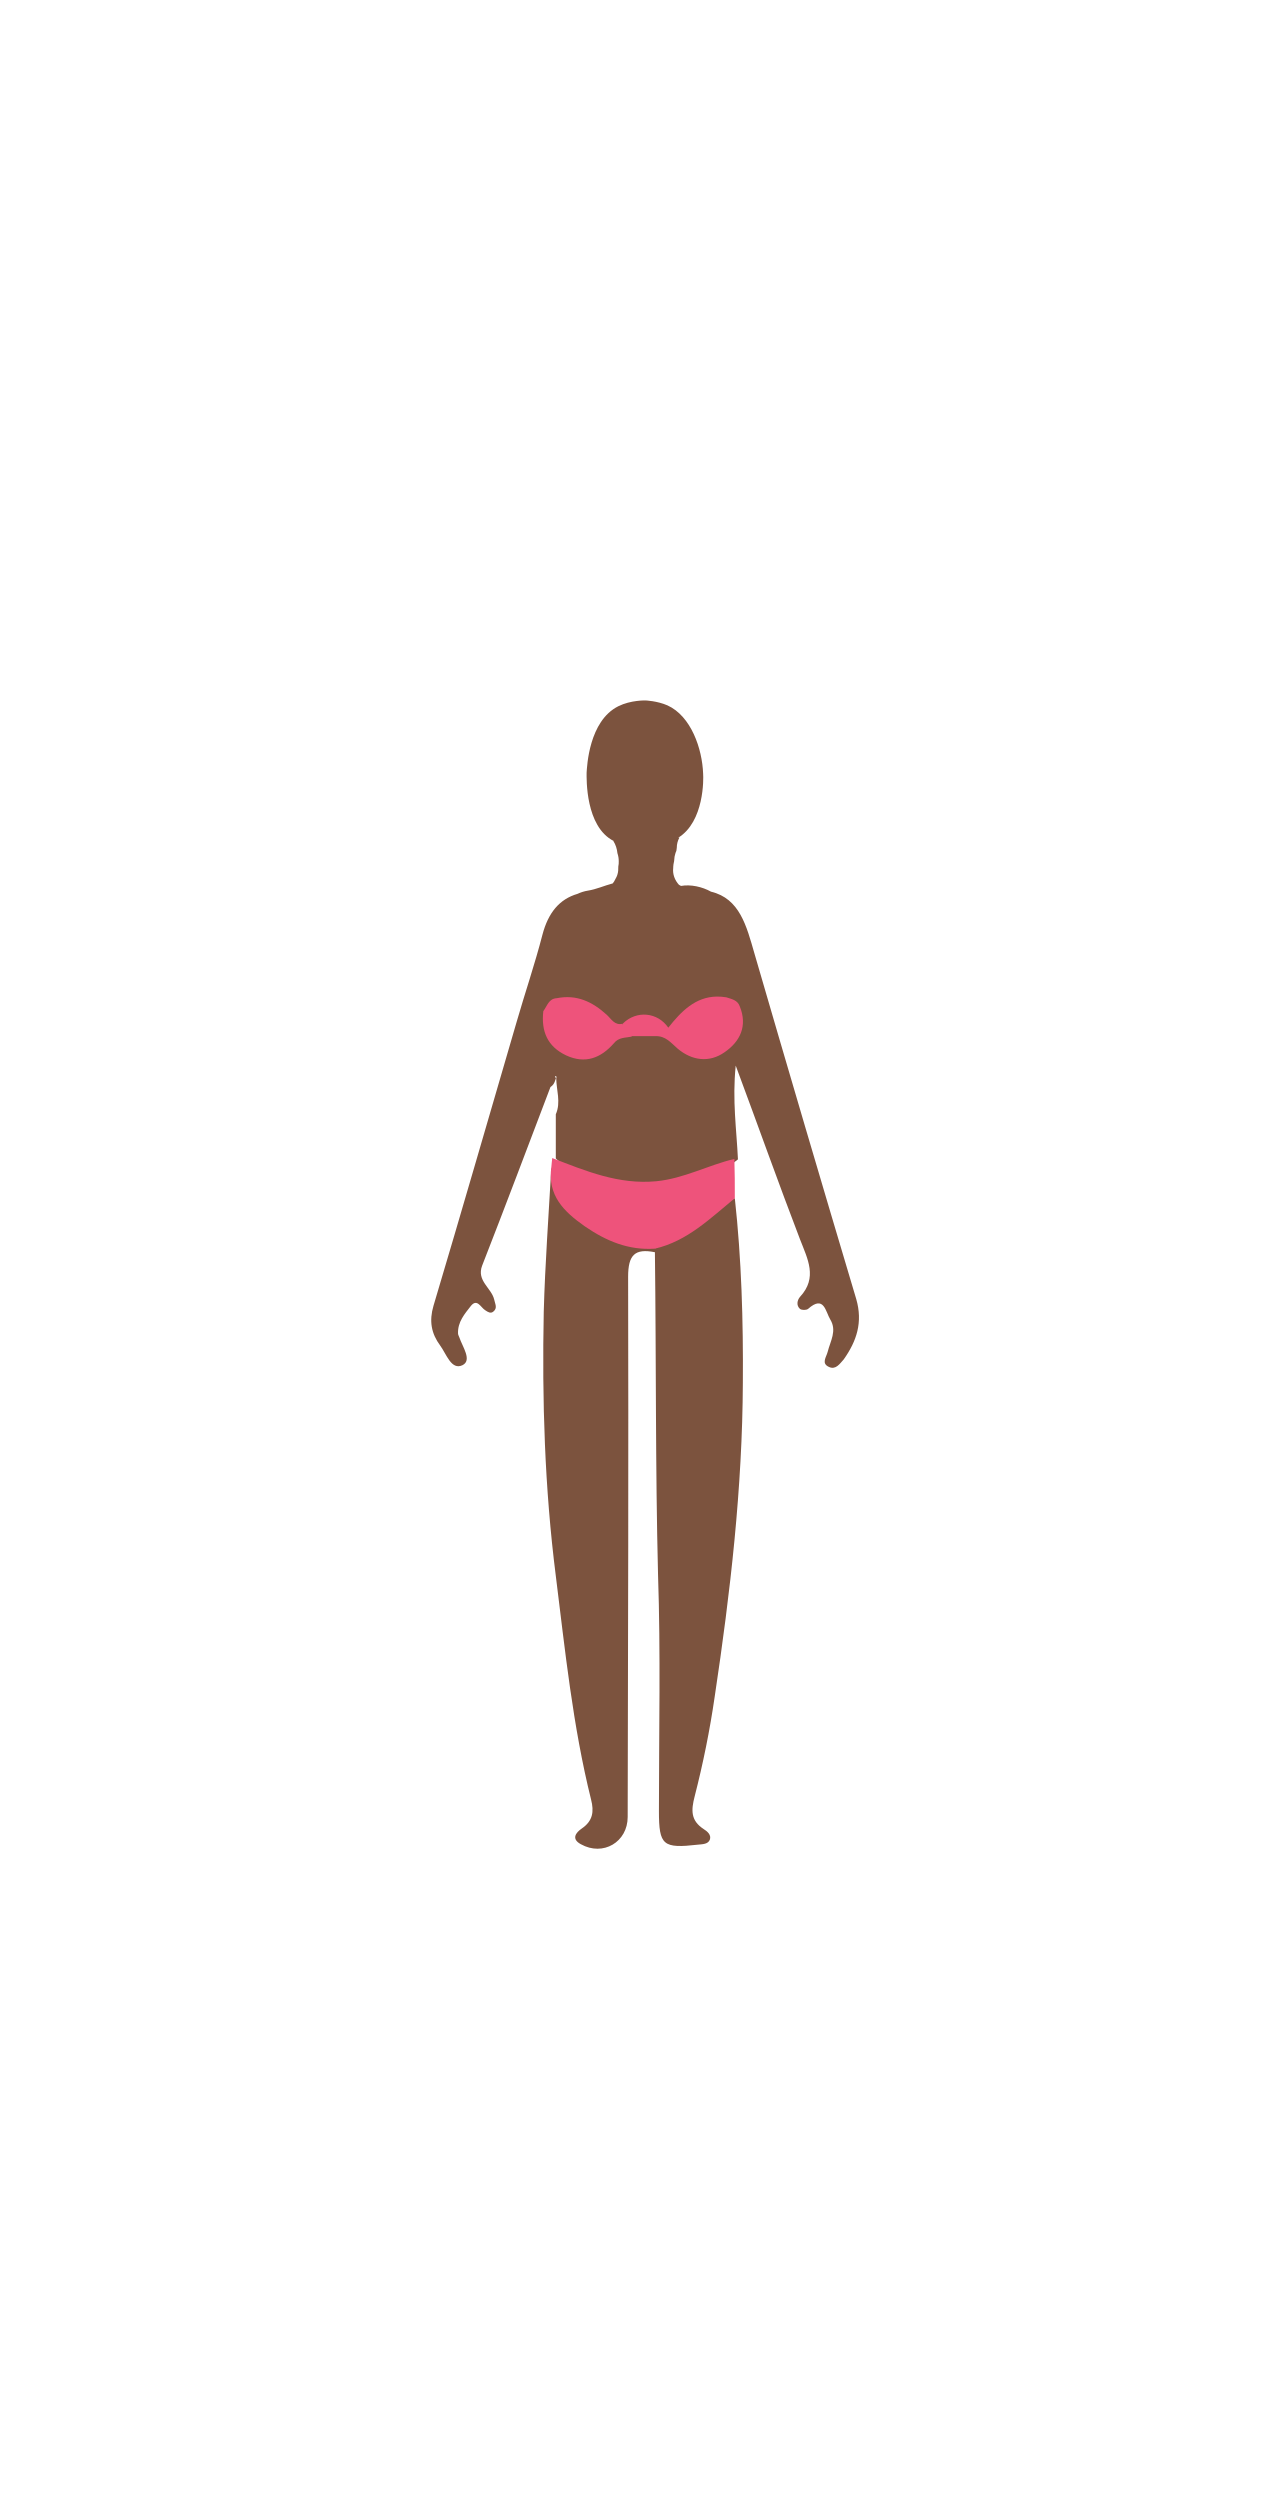
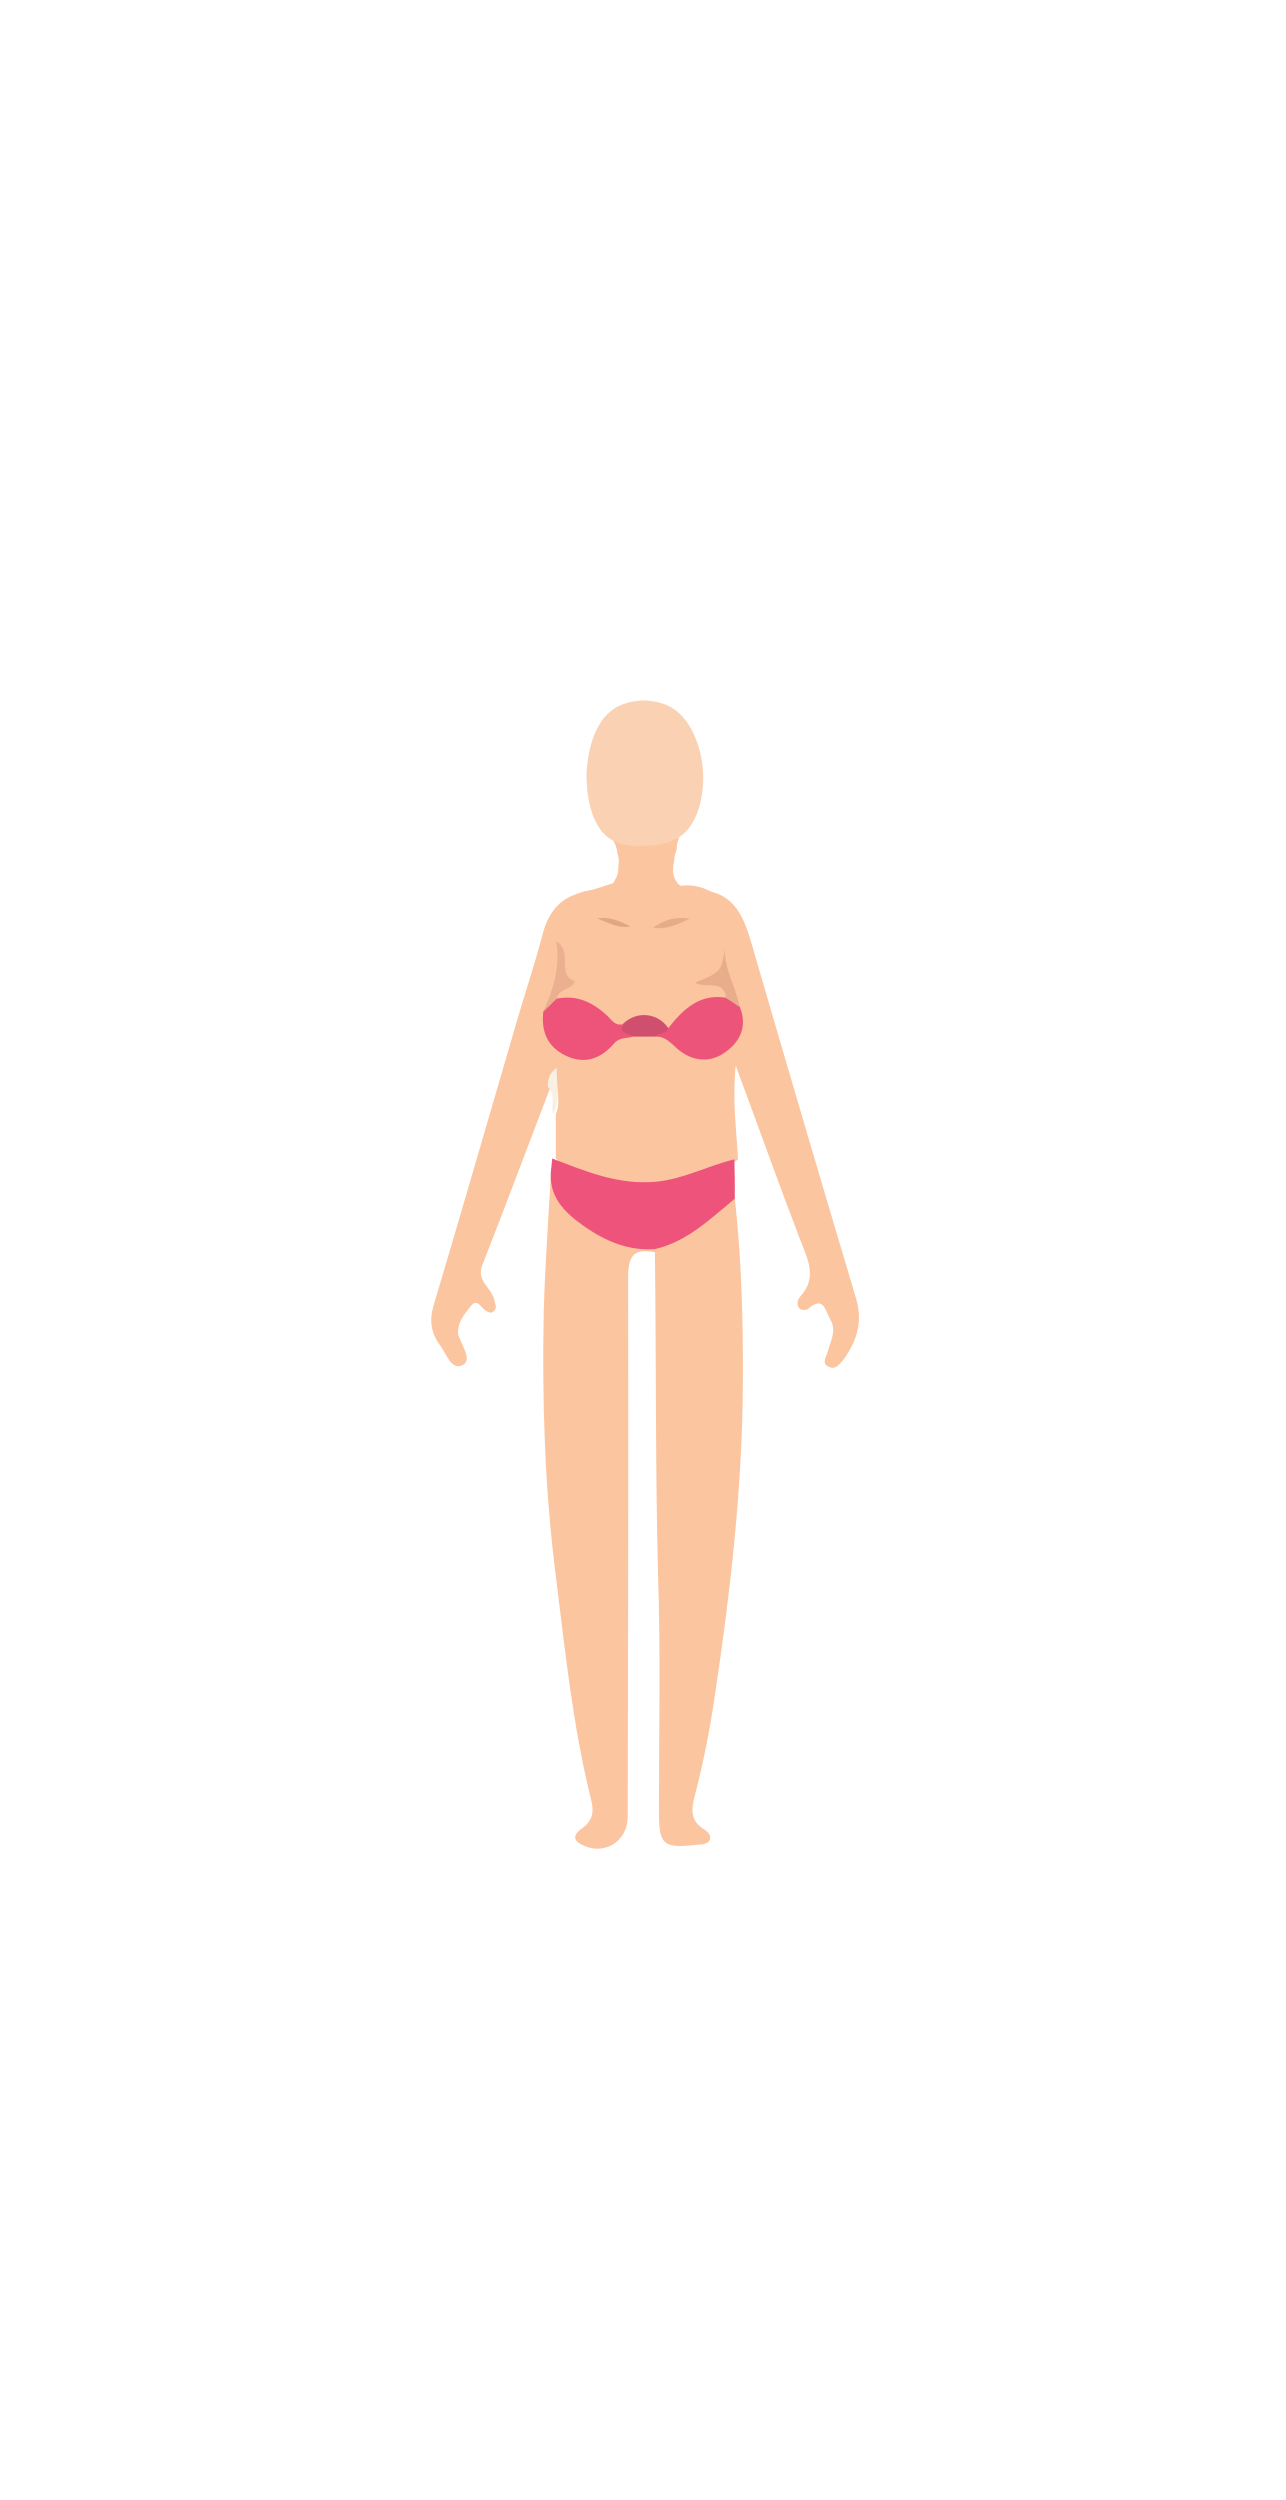
<svg xmlns="http://www.w3.org/2000/svg" version="1.1" id="Layer_1" x="0px" y="0px" viewBox="0 0 288 560" style="enable-background:new 0 0 288 560;" xml:space="preserve">
-   <defs id="defs81">
- 	</defs>
-   <path d="M 144.6 156.9 C 144.6 156.9 141.3 156.799 138.5 158.199 C 131.9 161.499 131.5 171.7 131.4 173.1 C 131.4 174.396 131.103 185.137 137.447 188.371 C 137.433 188.381 137.415 188.39 137.4 188.4 C 137.9 189.2 138.201 190.1 138.301 191.1 C 138.501 191.7 138.6 192.3 138.6 192.9 C 138.6 193.3 138.6 193.7 138.5 194.1 C 138.5 194.7 138.501 195.3 138.301 195.9 C 138.201 196.3 138.001 196.6 137.801 197 C 137.677 197.309 137.469 197.609 137.24 197.895 C 137.226 197.898 137.213 197.897 137.199 197.9 C 135.299 198.4 133.599 199.2 131.699 199.5 C 130.864 199.632 130.091 199.885 129.363 200.223 C 125.344 201.407 122.814 204.391 121.5 209.4 C 119.8 216 117.599 222.4 115.699 229 C 109.499 250.2 103.4 271.4 97.1 292.5 C 96.1 295.9 96.6 298.7 98.6 301.4 C 100 303.3 101.1 307.001 103.6 305.801 C 105.8 304.701 103.6 301.7 102.9 299.6 C 102.8 299.3 102.6 298.999 102.6 298.699 C 102.5 296.099 104.1 294.3 105.5 292.5 C 106.9 290.8 107.699 292.9 108.699 293.5 C 109.299 293.9 109.9 294.301 110.5 293.801 C 111.5 293.001 110.899 292.1 110.699 291.1 C 110.099 288.5 106.7 286.9 108 283.5 C 113.2 270.2 118.201 256.9 123.301 243.5 C 123.901 243.1 124.2 242.6 124.4 241.9 C 124.5 241.6 124.6 241.4 124.5 241.4 C 123.9 241.1 124.9 240.8 124.6 241.5 C 124.6 244.1 125.7 246.9 124.5 249.6 L 124.5 259.5 C 133.6 268.3 155.201 267.999 165.301 259.699 C 165.001 253.099 164.001 246.499 164.801 238.699 C 169.901 252.399 174.399 265.1 179.199 277.6 C 180.899 282 183.199 286.2 179.199 290.5 C 178.599 291.2 178.299 292.399 179.199 293.199 C 179.599 293.499 180.6 293.499 181 293.199 C 184.6 289.999 184.9 293.8 186 295.6 C 187.5 298.1 186 300.401 185.4 302.801 C 185.1 304.001 183.899 305.399 185.699 306.199 C 187.199 306.899 188.1 305.5 189 304.5 C 191.9 300.4 193.301 296.2 191.801 291 C 184.101 265.2 176.5 239.4 169 213.6 C 167.213 207.391 165.687 201.273 159.27 199.736 C 157.297 198.628 154.697 198.065 152.545 198.447 C 152.391 198.372 152.239 198.285 152.086 198.199 C 151.123 197.142 150.629 195.773 150.801 194.4 L 150.801 194.301 L 150.801 194.199 C 150.801 193.799 150.9 193.4 151 192.9 C 151 192.6 151.1 192.2 151.1 191.9 C 151.2 191.5 151.3 191 151.5 190.6 C 151.5 190.4 151.6 190.2 151.6 189.9 C 151.6 189.1 151.799 188.3 152.199 187.6 C 152.095 187.626 151.991 187.646 151.887 187.672 C 157.788 184.068 157.597 174.367 157.5 173.301 C 157.3 167.701 154.8 160.4 149.5 158 C 147.2 157 144.6 156.9 144.6 156.9 z M 123.5 261.5 C 122.9 272.3 122.101 283.001 121.801 293.801 C 121.401 313.601 122 333.3 124.5 353 C 126.6 369.8 128.3 386.6 132.4 403.1 C 133.1 405.8 132.801 407.9 130.301 409.6 C 129.001 410.5 127.9 411.9 130.1 413.1 C 135.1 415.9 140.6 412.6 140.6 407 C 140.7 366.6 140.799 326.3 140.699 286 C 140.699 281.1 142.199 279.6 146.699 280.5 C 146.999 304.7 146.8 328.799 147.4 352.699 C 148 370.399 147.6 387.999 147.6 405.699 C 147.6 413.399 148.5 414.099 156.4 413.199 C 157.4 413.099 158.6 413.1 159 412.1 C 159.4 411 158.4 410.199 157.6 409.699 C 154.7 407.799 154.8 405.5 155.6 402.4 C 157.5 395 159 387.6 160.1 380 C 163.6 356.7 166.3 333.299 166.4 309.699 C 166.5 295.899 166.1 282.1 164.6 268.4 C 158.054 271.078 152.98 276.11 146.85 279.607 C 146.8 279.466 146.727 279.327 146.6 279.199 C 143.8 277.499 140.5 278.4 137.5 277 C 130.5 273.8 125.5 269.1 123.5 261.5 z " id="path4" style="fill:#7c533e" />
-   <path style="fill:#ee537b" d="m 160.555,223.232 c -4.773,0.077 -7.968,3.294 -10.855,6.969 -2.4,-3.5 -7.1,-3.9 -10.1,-1 -0.09,0.172 -0.153,0.324 -0.205,0.469 0.019,-0.112 0.051,-0.233 0.105,-0.369 -1.8,0.5 -2.6,-1.1 -3.6,-2 -3.2,-2.9 -6.701,-4.601 -11.201,-3.701 -1.8,0.1 -2.1,1.7 -3,2.9 -0.5,4.5 0.902,7.9 5.102,9.9 4.3,2 7.799,0.601 10.699,-2.699 1.1,-1.4 2.6,-1.2 4,-1.5 0.017,-0.058 0.019,-0.106 0.027,-0.158 0.022,0.021 0.052,0.034 0.072,0.057 h 5.201 c 2.3,-0.1 3.5,1.501 5,2.801 3.2,2.7 7.1,3.201 10.5,0.801 3.5,-2.4 5.198,-5.901 3.398,-10.301 -0.5,-1.4 -1.8,-1.6 -3,-2 -0.75,-0.125 -1.463,-0.179 -2.145,-0.168 z m -36.855,36.168 c -0.1,0.6 -0.099,1.3 -0.199,2 -0.9,6.4 2.8,10.001 7.5,13.301 4.8,3.3 9.799,5.4 15.699,5 7.3,-1.7 12.4,-6.801 17.9,-11.301 0,-3 3.9e-4,-5.901 -0.1,-8.801 -5.9,1.4 -11.3,4.4 -17.5,5 -8.4,0.8 -15.801,-2.299 -23.301,-5.199 z" id="path10" />
+   <style type="text/css">
+ 	.st0{fill:#FBC59F;}
+ 	.st1{fill:#FBC5A0;}
+ 	.st2{fill:#EE537B;}
+ 	.st3{fill:#F9F0E4;}
+ 	.st4{fill:#EE537A;}
+ 	.st5{fill:#ED547A;}
+ 	.st6{fill:#D04F6E;}
+ 	.st7{fill:#EAB08F;}
+ 	.st8{fill:#E8AE8C;}
+ 	.st9{fill:#E5AD89;}
+ 	.st10{fill:#E0A784;}
+ 	.st11{fill:#FAD1B2;}
+ </style>
+   <path class="st0" d="M191.8,291c-7.7-25.8-15.3-51.6-22.8-77.4c-1.9-6.6-3.5-13.1-11-14.1c0,0,0,0-0.1,0c-0.2,0-0.5,0.1-0.7,0.1  c-1.1,0.3-2.3,0.3-3.4-0.2c-1.2,0-1.4-0.3-1.2-0.7c-1.3-1.1-2-2.7-1.8-4.3l0,0c0,0,0,0,0-0.1c0,0,0,0,0-0.1c0-0.4,0.1-0.8,0.2-1.3  c0-0.3,0.1-0.7,0.1-1c0.1-0.4,0.2-0.9,0.4-1.3c0-0.2,0.1-0.4,0.1-0.7l0,0c0-0.8,0.2-1.6,0.6-2.3c-4.4,1.1-8.8,2.1-13.3,0.5  c-0.5-0.2-1.1,0-1.5,0.3l0,0c0.5,0.8,0.8,1.7,0.9,2.7c0.2,0.6,0.3,1.2,0.3,1.8c0,0.4,0,0.8-0.1,1.2c0,0.6,0,1.2-0.2,1.8  c-0.1,0.4-0.3,0.7-0.5,1.1c-0.2,0.5-0.6,1-1,1.4c0,0.1,0,0.1,0,0.2c-0.2,1.3-1.2,1.2-2.1,1.1c-0.8,0.2-1.7,0.2-2.5,0  c-5.7,0.5-9.1,3.6-10.7,9.7c-1.7,6.6-3.9,13-5.8,19.6c-6.2,21.2-12.3,42.4-18.6,63.5c-1,3.4-0.5,6.2,1.5,8.9c1.4,1.9,2.5,5.6,5,4.4  c2.2-1.1,0-4.1-0.7-6.2c-0.1-0.3-0.3-0.6-0.3-0.9c-0.1-2.6,1.5-4.4,2.9-6.2c1.4-1.7,2.2,0.4,3.2,1c0.6,0.4,1.2,0.8,1.8,0.3  c1-0.8,0.4-1.7,0.2-2.7c-0.6-2.6-4-4.2-2.7-7.6c5.2-13.3,10.2-26.6,15.3-40c0.6-0.4,0.9-0.9,1.1-1.6c0.1-0.3,0.2-0.5,0.1-0.5  c-0.6-0.3,0.4-0.6,0.1,0.1c0,2.6,1.1,5.4-0.1,8.1c0,3.3,0,6.6,0,9.9c9.1,8.8,30.7,8.5,40.8,0.2c-0.3-6.6-1.3-13.2-0.5-21  c5.1,13.7,9.6,26.4,14.4,38.9c1.7,4.4,4,8.6,0,12.9c-0.6,0.7-0.9,1.9,0,2.7c0.4,0.3,1.4,0.3,1.8,0c3.6-3.2,3.9,0.6,5,2.4  c1.5,2.5,0,4.8-0.6,7.2c-0.3,1.2-1.5,2.6,0.3,3.4c1.5,0.7,2.4-0.7,3.3-1.7C191.9,300.4,193.3,296.2,191.8,291z" />
+   <path class="st1" d="M146.7,280.5c-4.5-0.9-6,0.6-6,5.5c0.1,40.3,0,80.6-0.1,121c0,5.6-5.5,8.9-10.5,6.1c-2.2-1.2-1.1-2.6,0.2-3.5  c2.5-1.7,2.8-3.8,2.1-6.5c-4.1-16.5-5.8-33.3-7.9-50.1c-2.5-19.7-3.1-39.4-2.7-59.2c0.3-10.8,1.1-21.5,1.7-32.3  c2,7.6,7,12.3,14,15.5c3,1.4,6.3,0.5,9.1,2.2C147,279.6,147,280.1,146.7,280.5z" />
+   <path class="st0" d="M146.7,280.5c0-0.3,0-0.5,0-0.8c6.2-3.5,11.3-8.6,17.9-11.3c1.5,13.7,1.9,27.5,1.8,41.3  c-0.1,23.6-2.8,47-6.3,70.3c-1.1,7.6-2.6,15-4.5,22.4c-0.8,3.1-0.9,5.4,2,7.3c0.8,0.5,1.8,1.3,1.4,2.4c-0.4,1-1.6,1-2.6,1.1  c-7.9,0.9-8.8,0.2-8.8-7.5c0-17.7,0.4-35.3-0.2-53C146.8,328.8,147,304.7,146.7,280.5z" />
+   <path class="st2" d="M164.6,268.5c-5.5,4.5-10.6,9.6-17.9,11.3c-5.9,0.4-10.9-1.7-15.7-5c-4.7-3.3-8.4-6.9-7.5-13.3  c0.1-0.7,0.1-1.4,0.2-2c7.5,2.9,14.9,6,23.3,5.2c6.2-0.6,11.6-3.6,17.5-5C164.6,262.6,164.6,265.5,164.6,268.5z" />
+   <path class="st3" d="M122.7,243.4c0.1-1.4,0.1-2.9,2-4.2c-0.1,3.7,0.9,7.1-0.8,10.4C123.3,247.5,124.6,245.2,122.7,243.4z" />
+   <path class="st4" d="M124.7,223.7c4.5-0.9,8,0.8,11.2,3.7c1,0.9,1.8,2.5,3.6,2c-0.8,2,2.5,1.2,2,2.9c-1.4,0.3-2.9,0.1-4,1.5  c-2.9,3.3-6.4,4.7-10.7,2.7c-4.2-2-5.6-5.4-5.1-9.9C122.6,225.4,122.9,223.8,124.7,223.7z" />
+   <path class="st5" d="M149.7,230.3c3.3-4.2,7-7.8,13-6.8c1.2,0.4,2.5,0.6,3,2c1.8,4.4,0.1,7.9-3.4,10.3c-3.4,2.4-7.3,1.9-10.5-0.8  c-1.5-1.3-2.7-2.9-5-2.8C146.8,230,149.1,231.4,149.7,230.3z" />
+   <path class="st6" d="M149.7,230.3c-0.4,1.5-2.2,0.9-2.9,1.9c-1.7,0-3.5,0-5.2,0c-0.8-0.9-3.2-0.6-2-2.9  C142.6,226.4,147.3,226.8,149.7,230.3z" />
+   <path class="st7" d="M124.7,223.7c-1,1-2,2-3,2.9c2.1-4.8,3.9-9.8,2.9-15.8c4,2.6-0.2,7.5,4.2,9  C128.1,221.7,125.2,221.4,124.7,223.7z" />
+   <path class="st8" d="M165.7,225.6c-1-0.7-2-1.4-3-2c-0.6-4.5-4.9-2-7-3.5c5.8-2.4,5.8-2.4,6.7-7.5  C162.2,217.2,164.9,221.1,165.7,225.6z" />
+   <path class="st9" d="M154.5,205.8c-3,1.4-5.4,2.5-8.2,2C148.6,206.2,151,205.2,154.5,205.8z" />
+   <path class="st10" d="M133.8,205.7c3.4-0.4,5.4,0.9,7.4,1.8C138.8,208,136.8,207,133.8,205.7z" />
+   <g>
+     <g>
+       <path class="st0" d="M152.5,201.6c1.9,0,1.9-3,0-3S150.6,201.6,152.5,201.6L152.5,201.6z" />
+     </g>
+   </g>
+   <g>
+     <g>
+       <path class="st0" d="M152.6,201.8c1.7,0.5,3.4,0.9,5.1,1.2c1.9,0.4,2.7-2.5,0.8-2.9c-1.7-0.3-3.4-0.8-5.1-1.2    C151.5,198.3,150.7,201.2,152.6,201.8L152.6,201.8z" />
+     </g>
+   </g>
+   <g>
+     <g>
+       <path class="st0" d="M153.2,201.6c0.6-0.1,1.5,0.6,2.1,0.8c0.8,0.3,1.7,0.4,2.5,0.4c1.9,0.1,1.9-2.9,0-3s-3.4-1.4-5.4-1.1    C150.5,199.1,151.3,202,153.2,201.6L153.2,201.6z" />
+     </g>
+   </g>
+   <g>
+     <g>
+       <path class="st0" d="M154.3,201.8c0.7-0.1,1.4,0.2,2,0.4s1.4,0.2,2,0.5c1.7,0.9,3.2-1.7,1.5-2.6c-1-0.5-2-0.6-3-0.9    c-1.1-0.4-2.2-0.5-3.3-0.3C151.6,199.3,152.4,202.2,154.3,201.8L154.3,201.8z" />
+     </g>
+   </g>
+   <g>
+     <g>
+       <path class="st0" d="M157.4,199.3c-1.9,0.4-3.7-0.5-5.6,0c-1.9,0.5-1.1,3.4,0.8,2.9c1.8-0.5,3.7,0.3,5.6,0    C160.1,201.8,159.3,198.9,157.4,199.3L157.4,199.3z" />
+     </g>
+   </g>
+   <g>
+     <g>
+       <path class="st0" d="M137.2,197.9c-1.9,0.5-3.6,1.3-5.5,1.6s-3.5,1.2-4.9,2.4c-1.5,1.2,0.7,3.4,2.1,2.1c1.4-1.2,2.9-1.4,4.7-1.7    c1.6-0.2,2.9-1.1,4.5-1.5C139.8,200.3,139.1,197.4,137.2,197.9L137.2,197.9z" />
+     </g>
+   </g>
+   <g>
+     <g>
+       <path class="st0" d="M150.3,200.7c1.2,0.7,2.5,1.3,3.8,1.6c1.4,0.3,3.2,0,4.5,0.5c-0.3-0.3-0.7-0.7-1-1c0,0,0,0.1,0.1,0.1    c0.7,1.8,3.6,1,2.9-0.8c-0.6-1.5-2-1.4-3.4-1.5c-1.9-0.2-3.6-0.5-5.3-1.5C150.1,197.1,148.6,199.7,150.3,200.7L150.3,200.7z" />
+     </g>
+   </g>
+   <g>
+     <g>
+       <path class="st0" d="M153,201.4c1.8-0.4,4.4,0.6,5.8,1.6c1.5,1.2,3-1.4,1.5-2.6c-2.1-1.6-5.5-2.5-8.1-1.9    C150.3,198.9,151.1,201.8,153,201.4L153,201.4z" />
+     </g>
+   </g>
+   <path class="st11" d="M157.5,173.3c-0.2-5.6-2.7-12.9-8-15.3c-2.3-1-4.9-1.1-4.9-1.1s-3.3-0.1-6.1,1.3c-6.6,3.3-7,13.5-7.1,14.9  c0,1.3-0.3,12.1,6.1,15.3c2.5,1.3,5.6,1.2,7.1,1.1c1.2,0,4.3-0.2,6.7-1.5C157.8,184.7,157.6,174.4,157.5,173.3z" />
</svg>
